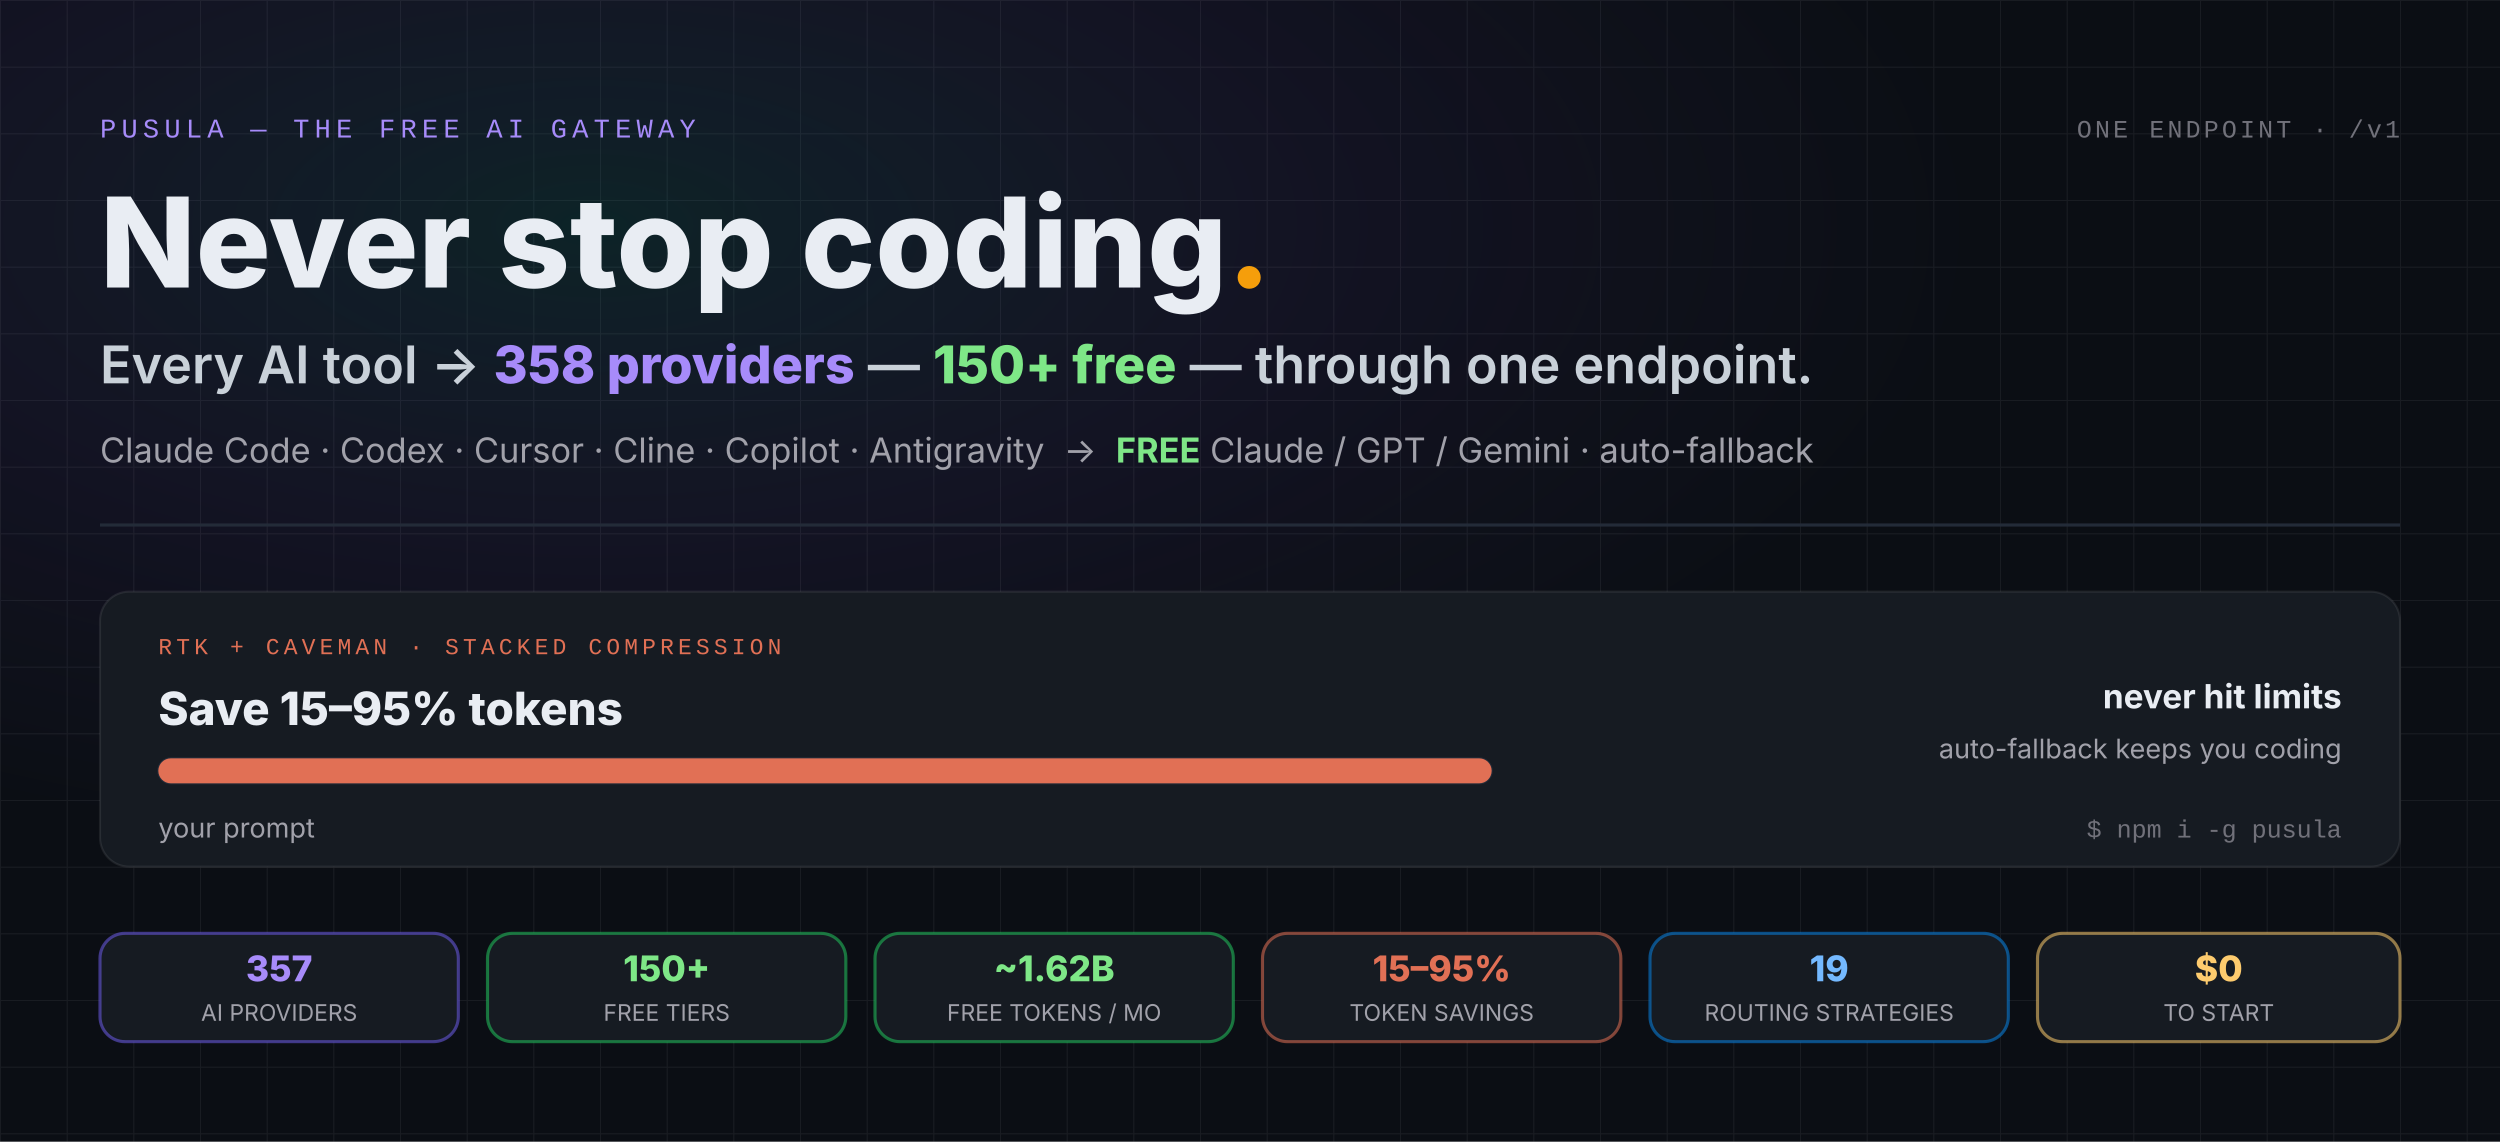
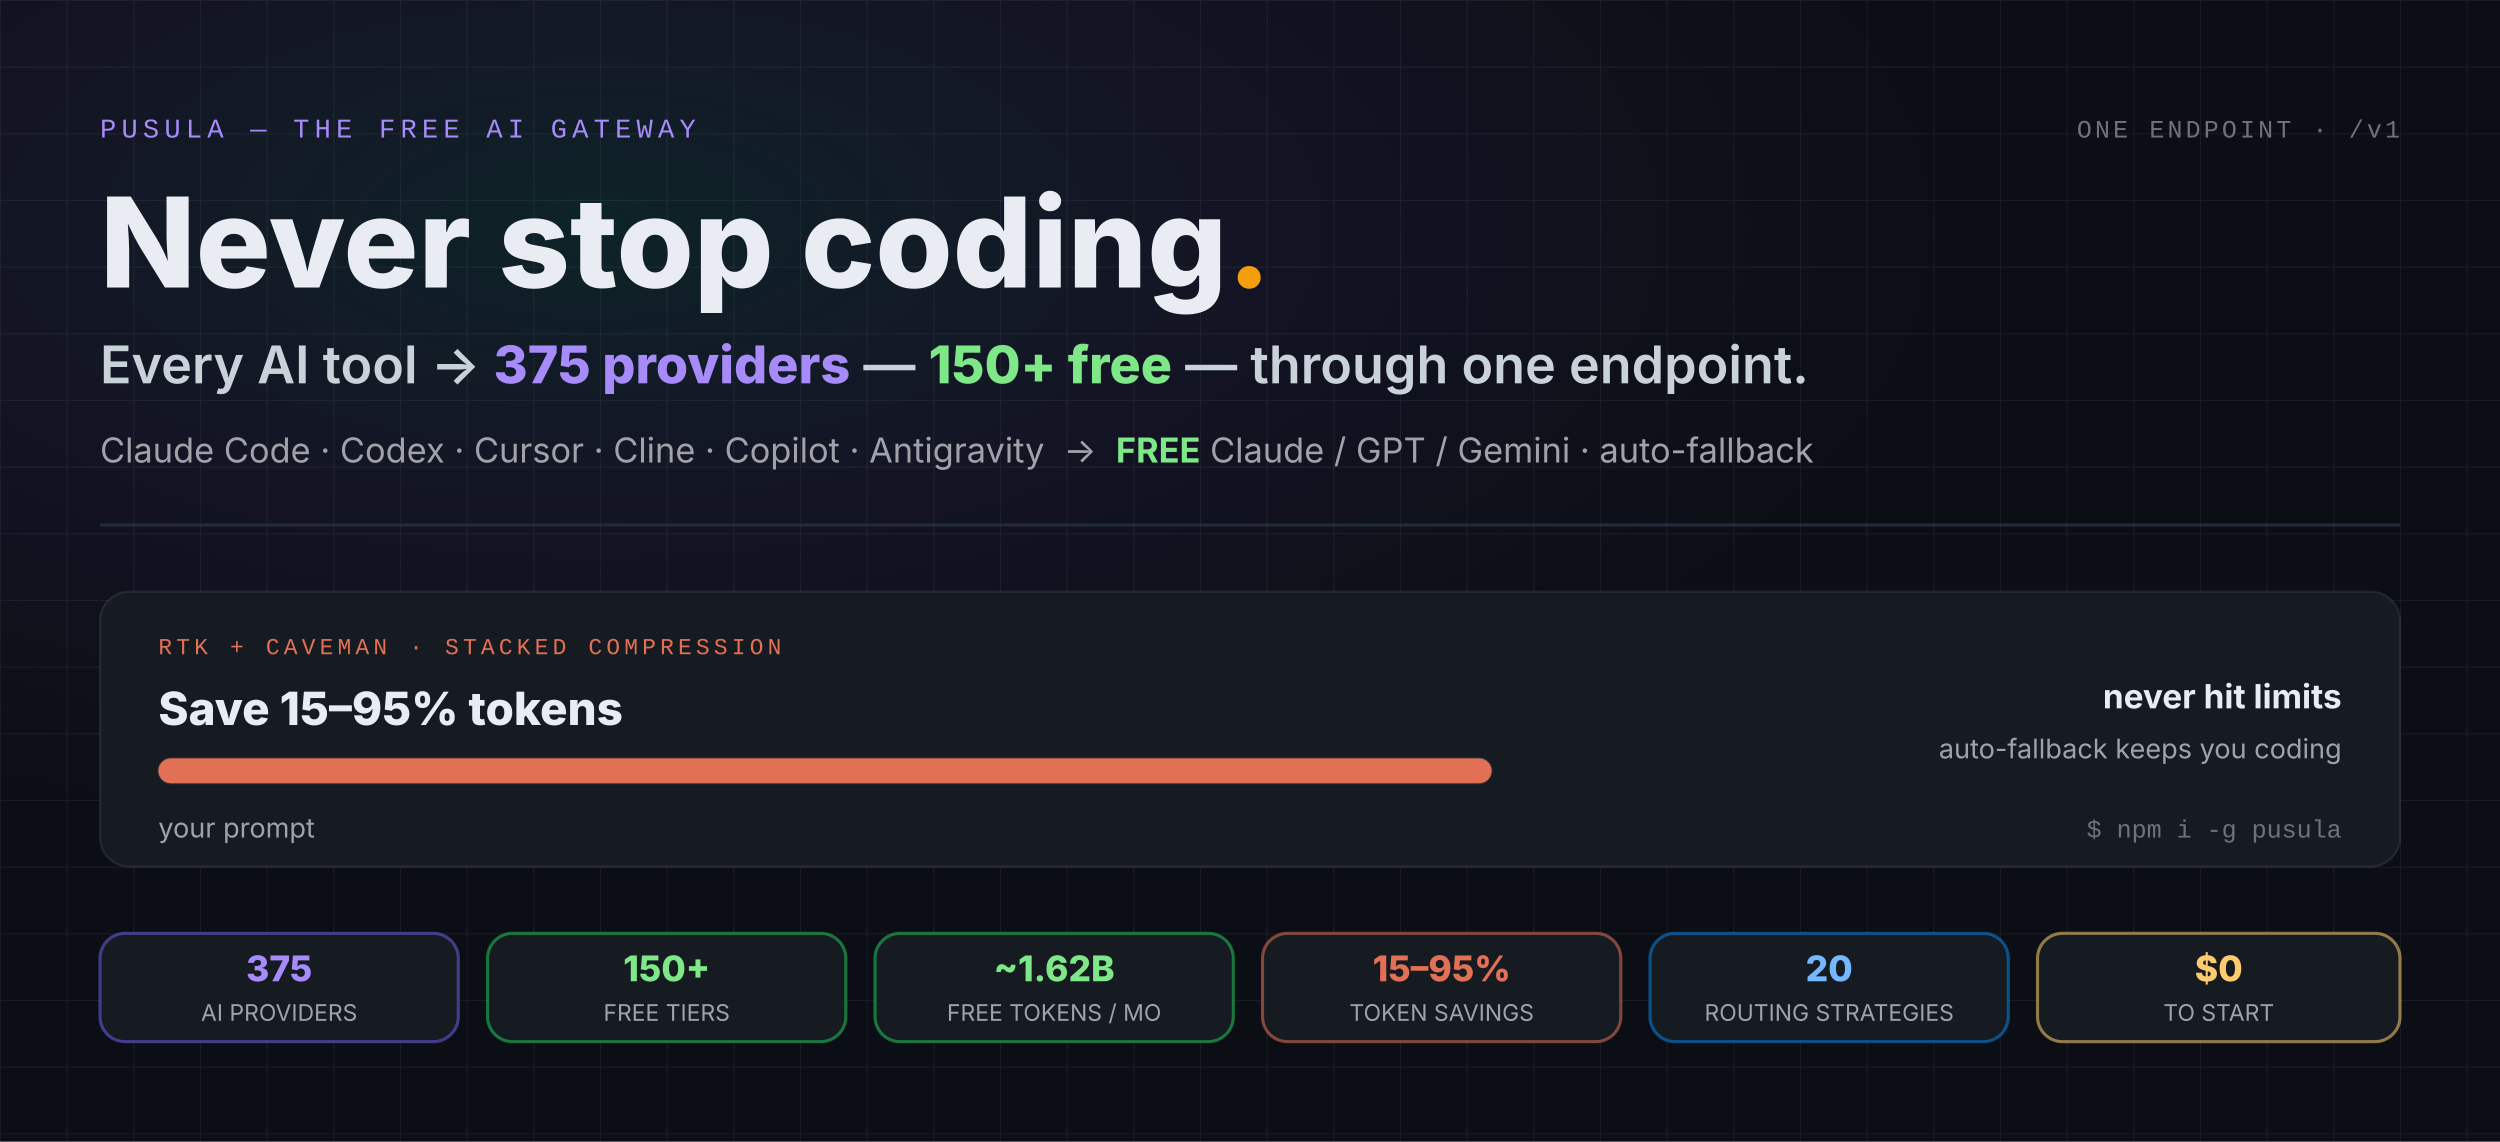
- <svg xmlns="http://www.w3.org/2000/svg" viewBox="0 0 1200 548" role="img" aria-label="Pusula hero: Never stop coding. Every AI tool to 358 providers — 150+ free — through one endpoint. Claude Code, Codex, Cursor, Cline, Copilot and Antigravity into free Claude, GPT and Gemini with auto-fallback. RTK + Caveman stacked compression saves 15 to 95 percent of tokens — about 89 percent average on tool-heavy sessions — so you never hit limits. Stats: 358 AI providers, 150+ free tiers, about 1.62B free tokens per month, 15 to 95 percent token savings, 20 routing strategies, zero dollars to start.">
+ <svg xmlns="http://www.w3.org/2000/svg" viewBox="0 0 1200 548" role="img" aria-label="Pusula hero: Never stop coding. Every AI tool to 375 providers — 150+ free — through one endpoint. Claude Code, Codex, Cursor, Cline, Copilot and Antigravity into free Claude, GPT and Gemini with auto-fallback. RTK + Caveman stacked compression saves 15 to 95 percent of tokens — about 89 percent average on tool-heavy sessions — so you never hit limits. Stats: 375 AI providers, 150+ free tiers, about 1.62B free tokens per month, 15 to 95 percent token savings, 20 routing strategies, zero dollars to start.">
  <defs>
    <pattern id="gridPaperH" width="32" height="32" patternUnits="userSpaceOnUse">
      <path d="M 32 0 L 0 0 0 32" fill="none" stroke="#ffffff" stroke-opacity="0.06" stroke-width="1" />
    </pattern>
    <radialGradient id="bgGlowH" cx="24%" cy="20%" r="55%">
      <stop offset="0%" stop-color="#14a89a" stop-opacity="0.14" />
      <stop offset="55%" stop-color="#8b5cf6" stop-opacity="0.06" />
      <stop offset="100%" stop-color="#6366f1" stop-opacity="0" />
    </radialGradient>
    <linearGradient id="gradBrandH" x1="0" y1="0" x2="1" y2="1">
      <stop offset="0%" stop-color="#14a89a" />
      <stop offset="100%" stop-color="#f59e0b" />
    </linearGradient>
    <path id="dividerPathH" d="M 48,252 L 1152,252" />
  </defs>
  <rect width="1200" height="548" fill="#0b0e14" />
  <rect width="1200" height="548" fill="url(#gridPaperH)" />
  <rect width="1200" height="548" fill="url(#bgGlowH)" />
  <text x="48" y="66" font-family="Consolas, 'Courier New', monospace" font-size="13" letter-spacing="2.5" fill="#a78bfa">PUSULA — THE FREE AI GATEWAY</text>
  <text x="1152" y="66" text-anchor="end" font-family="Consolas, 'Courier New', monospace" font-size="12" letter-spacing="1.5" fill="#71717a">ONE ENDPOINT · /v1</text>
  <text x="48" y="138" font-family="Inter, 'Segoe UI', Arial, Helvetica, system-ui, sans-serif" font-size="60" font-weight="800" fill="#e9edf3">Never stop coding<tspan fill="#f59e0b">.</tspan>
  </text>
-   <text x="48" y="184" font-family="Inter, 'Segoe UI', Arial, Helvetica, system-ui, sans-serif" font-size="25" font-weight="600" fill="#c9d1d9">Every AI tool → <tspan fill="#a78bfa" font-weight="800">358 providers</tspan> — <tspan fill="#7ee787" font-weight="800">150+ free</tspan> — through one endpoint.</text>
+   <text x="48" y="184" font-family="Inter, 'Segoe UI', Arial, Helvetica, system-ui, sans-serif" font-size="25" font-weight="600" fill="#c9d1d9">Every AI tool → <tspan fill="#a78bfa" font-weight="800">375 providers</tspan> — <tspan fill="#7ee787" font-weight="800">150+ free</tspan> — through one endpoint.</text>
  <text x="48" y="222" font-family="Inter, 'Segoe UI', Arial, Helvetica, system-ui, sans-serif" font-size="16.5" fill="#a1a1aa">Claude Code · Codex · Cursor · Cline · Copilot · Antigravity  →  <tspan fill="#7ee787" font-weight="700">FREE</tspan> Claude / GPT / Gemini · auto-fallback</text>
  <line x1="48" y1="252" x2="1152" y2="252" stroke="#232b38" stroke-width="1.5" />
  <circle r="4" fill="url(#gradBrandH)" opacity="0">
    <animateMotion dur="6s" repeatCount="indefinite" keyPoints="0;1" keyTimes="0;1" calcMode="linear">
      <mpath href="#dividerPathH" />
    </animateMotion>
    <animate attributeName="opacity" values="0;0.9;0.9;0" keyTimes="0;0.08;0.6;0.75" dur="6s" repeatCount="indefinite" />
  </circle>
  <g>
    <rect x="48" y="284" width="1104" height="132" rx="14" fill="#161b22" stroke="#ffffff" stroke-opacity="0.08" stroke-width="1" />
    <text x="76" y="314" font-family="Consolas, 'Courier New', monospace" font-size="11" letter-spacing="2" fill="#e17055">RTK + CAVEMAN · STACKED COMPRESSION</text>
    <text x="76" y="348" font-family="Inter, 'Segoe UI', Arial, Helvetica, system-ui, sans-serif" font-size="22" font-weight="800" fill="#e9edf3">Save 15–95% tokens</text>
    <rect x="76" y="364" width="640" height="12" rx="6" fill="#0b0e14" stroke="#232b38" stroke-width="1" />
    <rect x="76" y="364" width="640" height="12" rx="6" fill="#e17055">
      <animate attributeName="width" values="640;640;70;70;640" keyTimes="0;0.12;0.5;0.88;1" dur="8s" repeatCount="indefinite" calcMode="spline" keySplines="0.4 0 0.2 1;0.4 0 0.2 1;0.4 0 0.2 1;0.4 0 0.2 1" />
    </rect>
    <text x="76" y="402" font-family="Inter, 'Segoe UI', Arial, Helvetica, system-ui, sans-serif" font-size="13" fill="#a1a1aa">your prompt
      <animate attributeName="opacity" values="1;1;0;0;1" keyTimes="0;0.12;0.35;0.88;1" dur="8s" repeatCount="indefinite" calcMode="discrete" />
    </text>
    <text x="76" y="402" font-family="Inter, 'Segoe UI', Arial, Helvetica, system-ui, sans-serif" font-size="13" font-weight="700" fill="#e17055" opacity="0">−89% avg on tool-heavy sessions
      <animate attributeName="opacity" values="0;0;1;1;0" keyTimes="0;0.35;0.36;0.88;1" dur="8s" repeatCount="indefinite" calcMode="discrete" />
    </text>
    <text x="1124" y="340" text-anchor="end" font-family="Inter, 'Segoe UI', Arial, Helvetica, system-ui, sans-serif" font-size="16" font-weight="700" fill="#e9edf3">never hit limits</text>
    <text x="1124" y="364" text-anchor="end" font-family="Inter, 'Segoe UI', Arial, Helvetica, system-ui, sans-serif" font-size="13" fill="#a1a1aa">auto-fallback keeps you coding</text>
    <text x="1124" y="402" text-anchor="end" font-family="Consolas, 'Courier New', monospace" font-size="12" fill="#71717a">$ npm i -g pusula</text>
  </g>
  <g font-family="Inter, 'Segoe UI', Arial, Helvetica, system-ui, sans-serif" text-anchor="middle">
    <rect x="48" y="448" width="172" height="52" rx="12" fill="#161b22" stroke="#6c5ce7" stroke-opacity="0.55" stroke-width="1.5" />
-     <text x="134" y="471" font-size="17" font-weight="800" fill="#a78bfa">357</text>
+     <text x="134" y="471" font-size="17" font-weight="800" fill="#a78bfa">375</text>
    <text x="134" y="490" font-size="11" fill="#a1a1aa">AI PROVIDERS</text>
    <rect x="234" y="448" width="172" height="52" rx="12" fill="#161b22" stroke="#22c55e" stroke-opacity="0.55" stroke-width="1.5" />
    <text x="320" y="471" font-size="17" font-weight="800" fill="#7ee787">150+</text>
    <text x="320" y="490" font-size="11" fill="#a1a1aa">FREE TIERS</text>
    <rect x="420" y="448" width="172" height="52" rx="12" fill="#161b22" stroke="#22c55e" stroke-opacity="0.55" stroke-width="1.5" />
    <text x="506" y="471" font-size="17" font-weight="800" fill="#7ee787">~1.62B</text>
    <text x="506" y="490" font-size="11" fill="#a1a1aa">FREE TOKENS / MO</text>
    <rect x="606" y="448" width="172" height="52" rx="12" fill="#161b22" stroke="#e17055" stroke-opacity="0.55" stroke-width="1.5" />
    <text x="692" y="471" font-size="17" font-weight="800" fill="#e17055">15–95%</text>
    <text x="692" y="490" font-size="11" fill="#a1a1aa">TOKEN SAVINGS</text>
    <rect x="792" y="448" width="172" height="52" rx="12" fill="#161b22" stroke="#0984e3" stroke-opacity="0.55" stroke-width="1.5" />
-     <text x="878" y="471" font-size="17" font-weight="800" fill="#74b9ff">19</text>
+     <text x="878" y="471" font-size="17" font-weight="800" fill="#74b9ff">20</text>
    <text x="878" y="490" font-size="11" fill="#a1a1aa">ROUTING STRATEGIES</text>
    <rect x="978" y="448" width="174" height="52" rx="12" fill="#161b22" stroke="#fdcb6e" stroke-opacity="0.55" stroke-width="1.5" />
    <text x="1065" y="471" font-size="17" font-weight="800" fill="#fdcb6e">$0</text>
    <text x="1065" y="490" font-size="11" fill="#a1a1aa">TO START</text>
  </g>
</svg>
